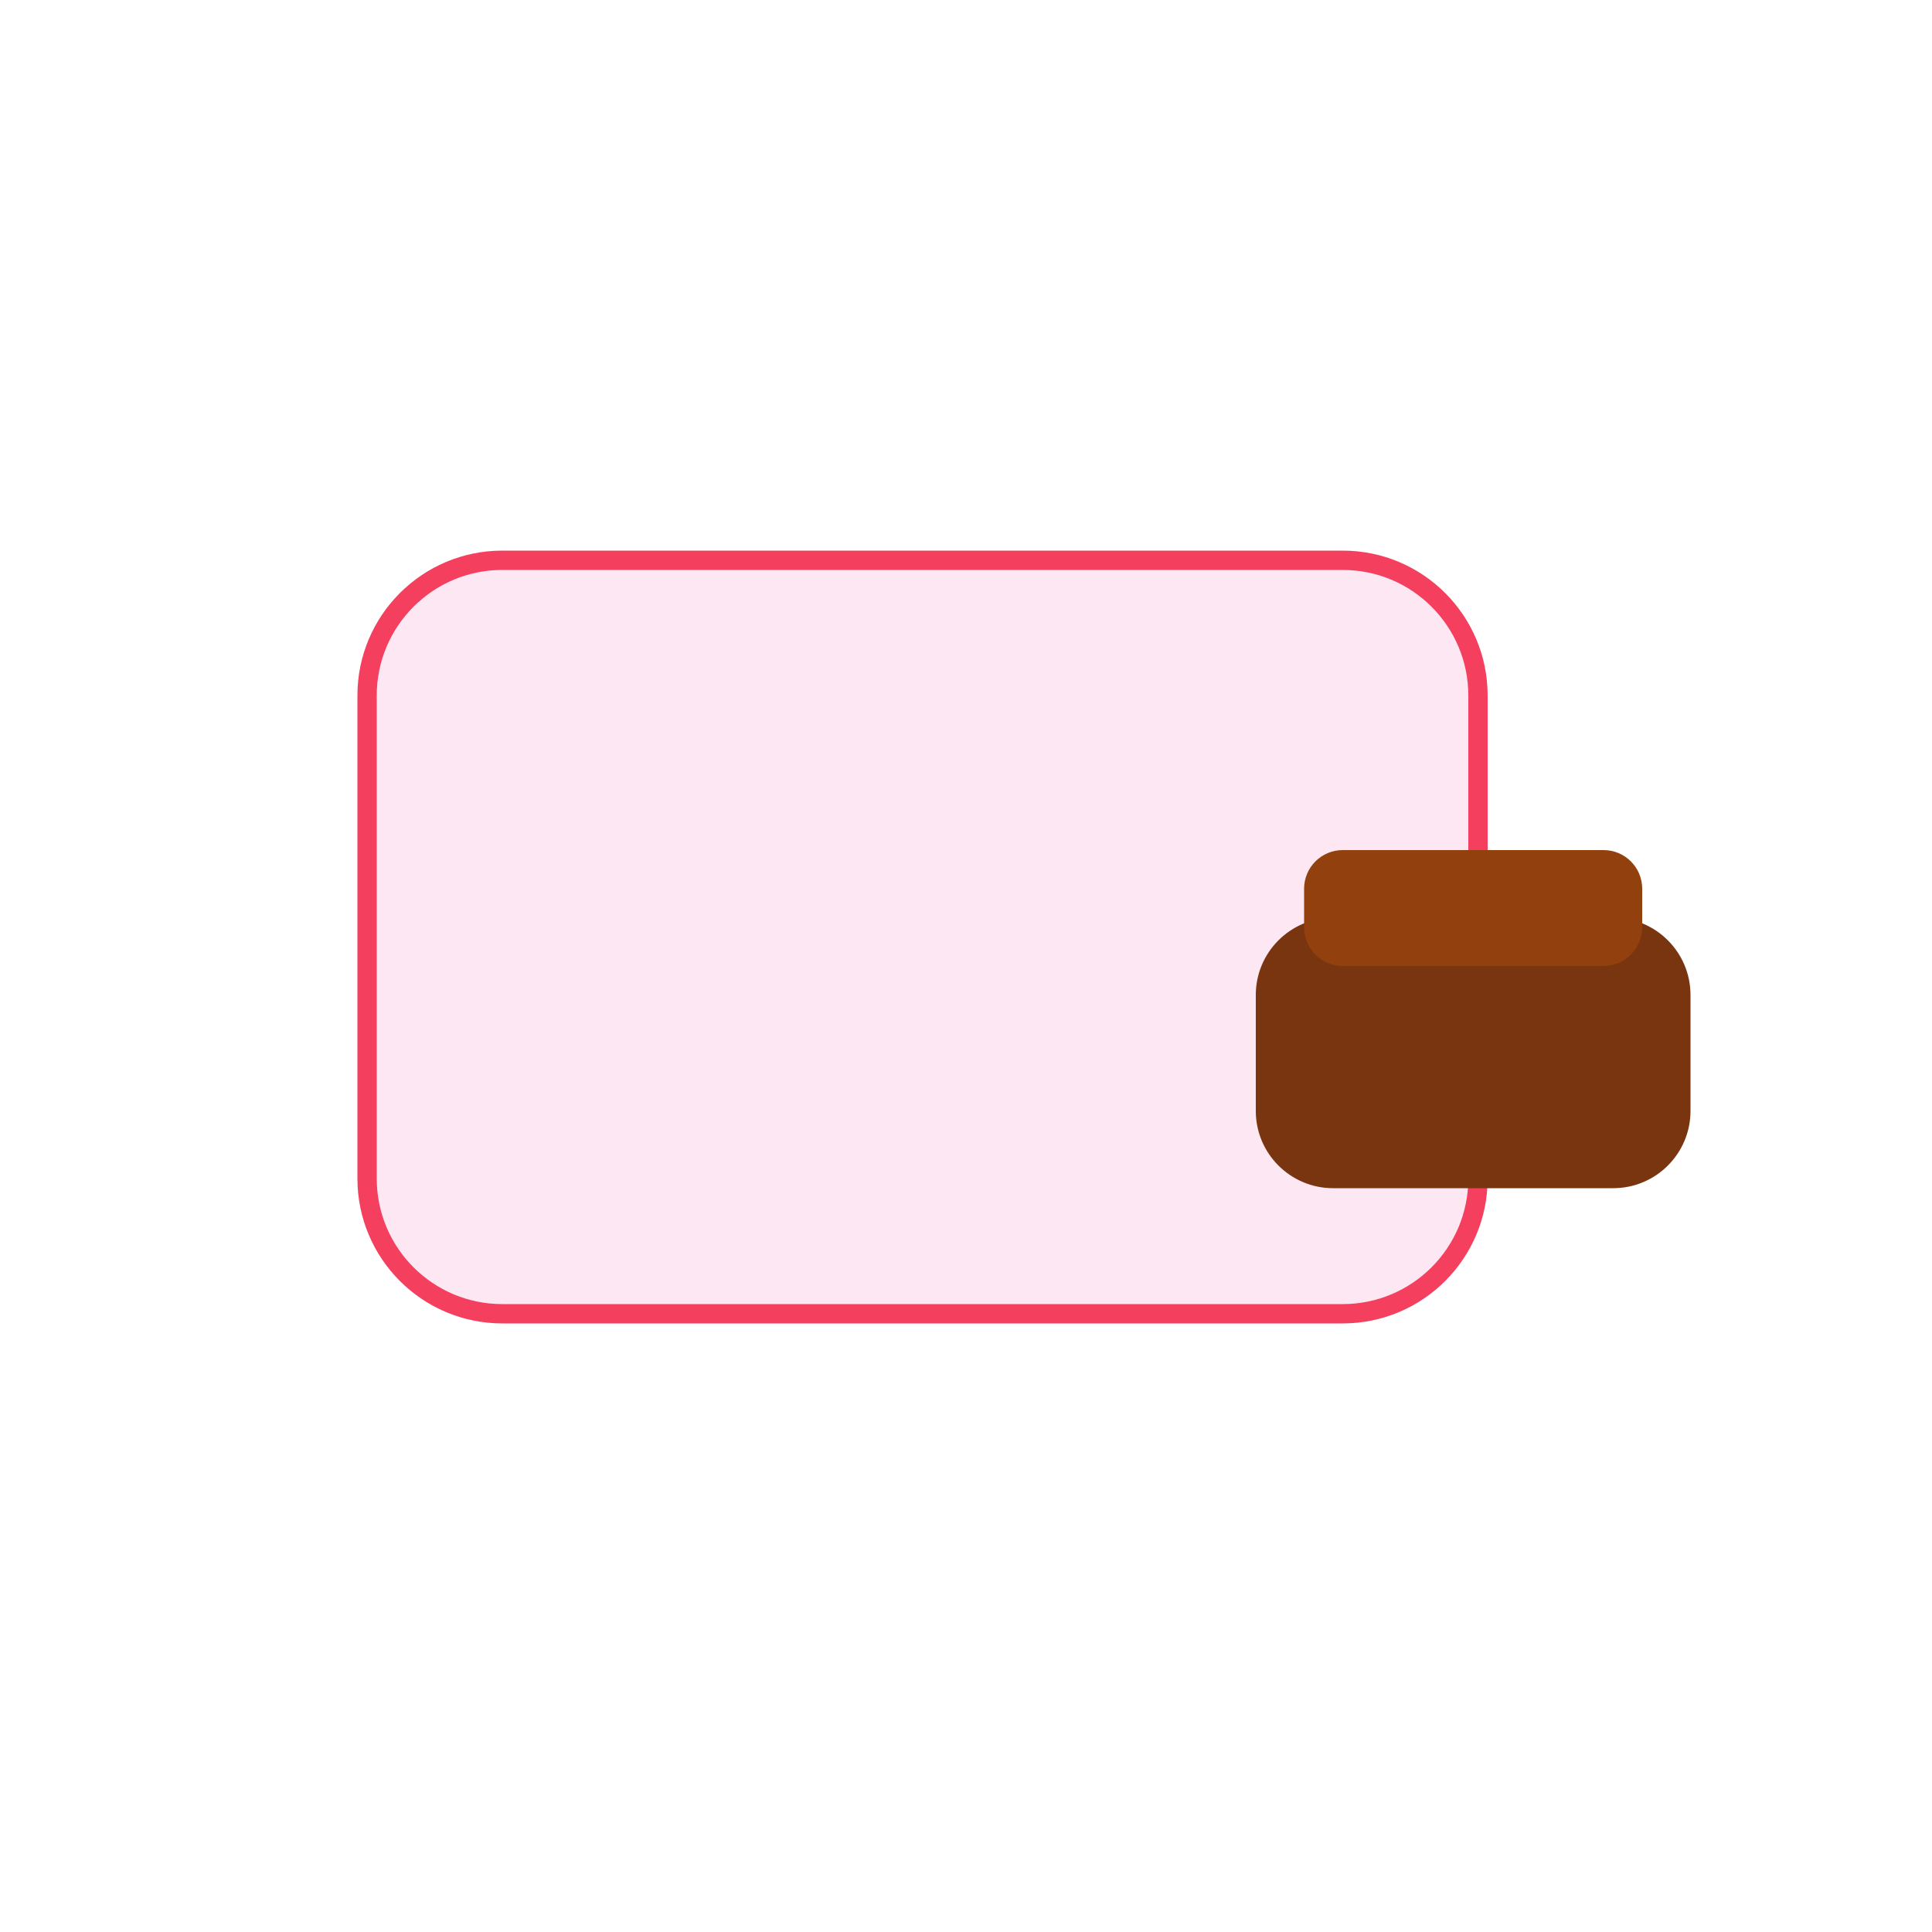
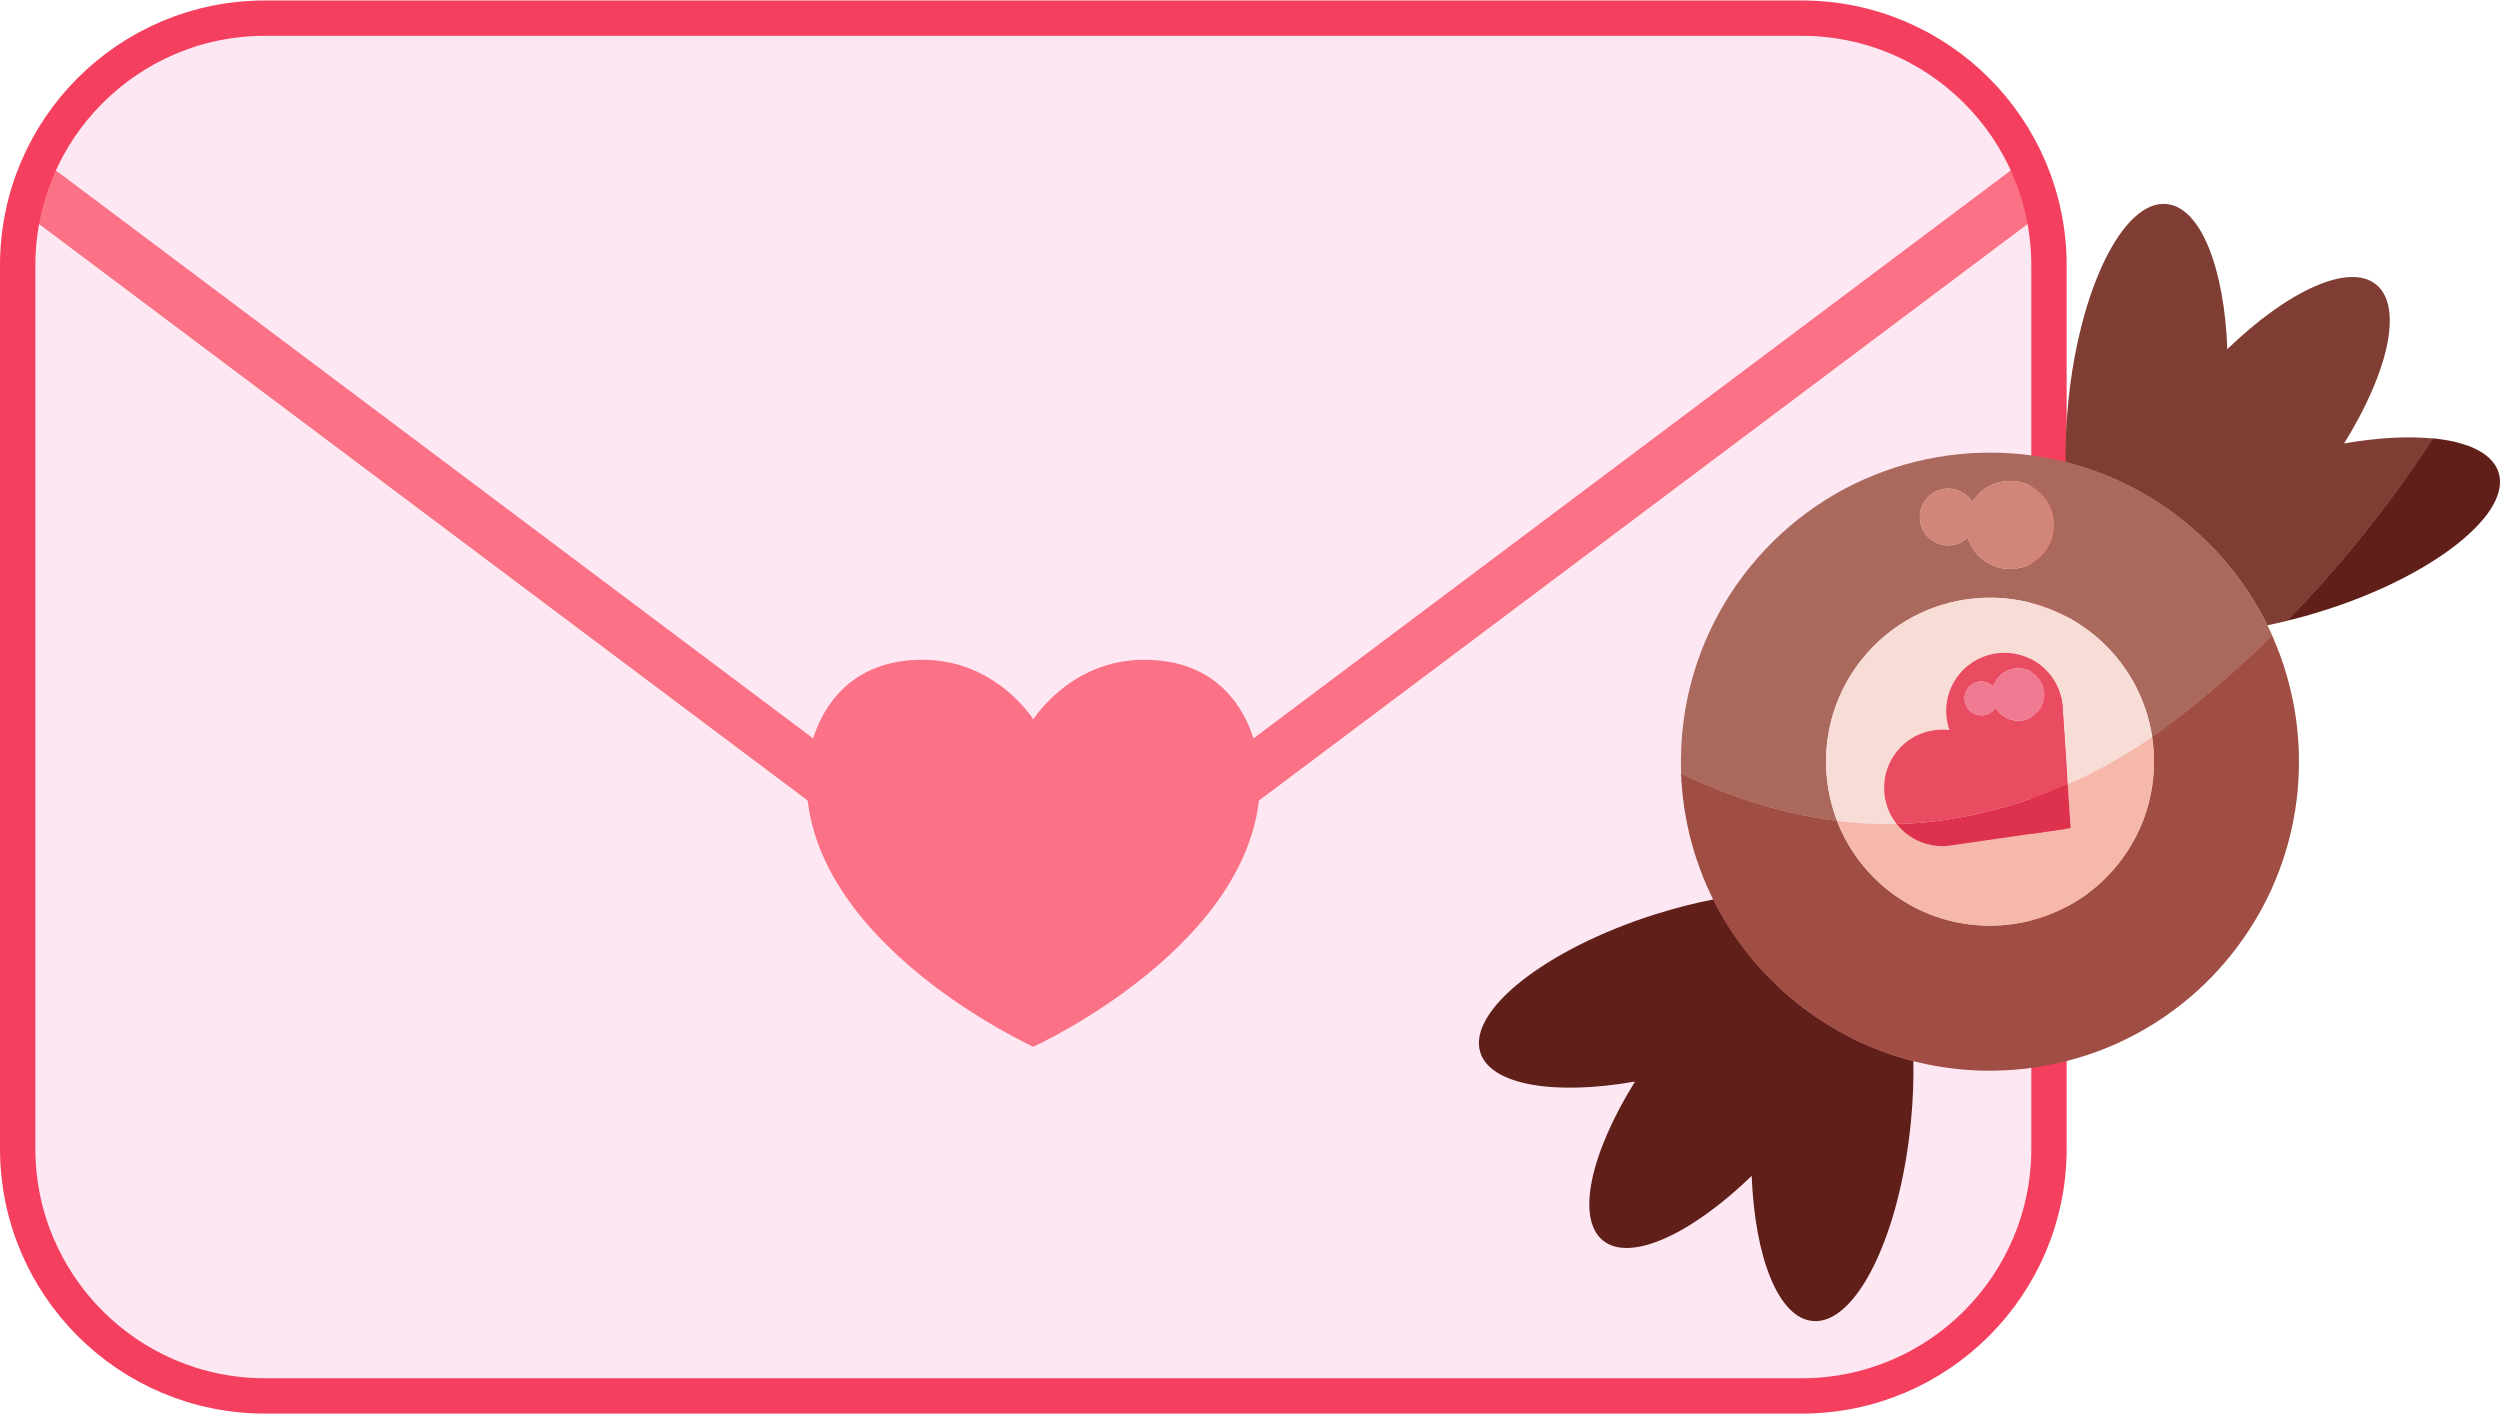
- <svg xmlns="http://www.w3.org/2000/svg" viewBox="0 0 200 200" fill="none">
-   <rect x="38" y="58" width="115" height="78" rx="14" fill="#fce7f3" stroke="#f43f5e" stroke-width="2" />
-   <rect x="130" y="95" width="45" height="28" rx="8" fill="#78350f" />
-   <rect x="135" y="88" width="35" height="12" rx="4" fill="#92400e" />
+ <svg xmlns="http://www.w3.org/2000/svg" xml:space="preserve" width="442px" height="250px" version="1.1" style="shape-rendering:geometricPrecision; text-rendering:geometricPrecision; image-rendering:optimizeQuality; fill-rule:evenodd; clip-rule:evenodd" viewBox="0 0 496.49 280.63">
+   <defs>
+     <style type="text/css">
+    
+     .str1 {stroke:#F43F5E;stroke-width:7.02;stroke-miterlimit:22.926}
+     .str0 {stroke:#FB7185;stroke-width:10.52;stroke-linecap:round;stroke-miterlimit:22.926}
+     .fil1 {fill:none;fill-rule:nonzero}
+     .fil7 {fill:#601F18;fill-rule:nonzero}
+     .fil3 {fill:#803D34;fill-rule:nonzero}
+     .fil10 {fill:#A04E44;fill-rule:nonzero}
+     .fil4 {fill:#AB695D;fill-rule:nonzero}
+     .fil9 {fill:#D28579;fill-rule:nonzero}
+     .fil12 {fill:#DE314E;fill-rule:nonzero}
+     .fil6 {fill:#E94B60;fill-rule:nonzero}
+     .fil8 {fill:#EF7A91;fill-rule:nonzero}
+     .fil11 {fill:#F5B8AB;fill-rule:nonzero}
+     .fil5 {fill:#F8DDD6;fill-rule:nonzero}
+     .fil2 {fill:#FB7185;fill-rule:nonzero}
+     .fil0 {fill:#FCE7F3;fill-rule:nonzero}
+    
+   </style>
+     <clipPath id="id0" style="clip-rule:nonzero">
+       <path d="M52.62 3.51l305.19 0c27.12,0 49.11,21.99 49.11,49.11l0 175.39c0,27.12 -21.99,49.12 -49.11,49.12l-305.19 0c-27.12,0 -49.11,-22 -49.11,-49.12l0 -175.39c0,-27.12 21.99,-49.11 49.11,-49.11z" />
+     </clipPath>
+   </defs>
+   <g id="Camada_x0020_1">
+     <path class="fil0" d="M52.62 3.51l305.19 0c27.12,0 49.11,21.99 49.11,49.11l0 175.39c0,27.12 -21.99,49.12 -49.11,49.12l-305.19 0c-27.12,0 -49.11,-22 -49.11,-49.12l0 -175.39c0,-27.12 21.99,-49.11 49.11,-49.11z" />
+     <g style="clip-path:url(#id0)">
+       <g id="_2162885921920">
+         <g>
+           <polyline id="_1" class="fil1 str0" points="-5.26,28.06 205.21,185.92 415.69,28.06 " />
+           <path class="fil2" d="M250.26 154.82c0,32.51 -45.05,52.96 -45.05,52.96 0,0 -45.04,-20.45 -45.04,-52.96 0,-8.4 4.74,-23.89 23.03,-23.89 14.64,0 22.01,11.84 22.01,11.84 0,0 7.38,-11.84 22.02,-11.84 18.29,0 23.03,15.49 23.03,23.89z" />
+         </g>
+       </g>
+     </g>
+     <path class="fil1 str1" d="M52.62 3.51l305.19 0c27.12,0 49.11,21.99 49.11,49.11l0 175.39c0,27.12 -21.99,49.12 -49.11,49.12l-305.19 0c-27.12,0 -49.11,-22 -49.11,-49.12l0 -175.39c0,-27.12 21.99,-49.11 49.11,-49.11z" />
+     <g id="_2162885919712">
+       <path class="fil3" d="M471.88 56.4c-5.41,-4.37 -17.53,1.24 -29.54,12.84 -0.61,-16.18 -5.29,-28.17 -12.07,-28.82 -8.62,-0.83 -17.37,16.94 -19.55,39.68 -0.39,4.02 -0.54,7.91 -0.49,11.62 8.37,2.1 16.42,6.01 23.57,11.79 7.15,5.78 12.66,12.83 16.47,20.57 1.3,-0.26 2.62,-0.55 3.94,-0.87 9.5,-9.7 18.11,-20.27 25.8,-31.44 1.09,-1.58 2.15,-3.18 3.2,-4.78 -4.98,-0.49 -11.05,-0.18 -17.69,0.98 8.83,-14.17 11.77,-27.19 6.36,-31.57z" />
+       <path class="fil4" d="M410.24 91.65c-22.49,-5.66 -47.23,1.72 -62.77,20.94 -9.72,12.03 -14.15,26.62 -13.6,40.95 9.8,4.69 20.26,8.07 30.97,9.4l0 -0.01 0 0 0 0c-4.06,-10.51 -2.55,-22.84 5.04,-32.23 11.31,-13.99 31.82,-16.16 45.81,-4.85 6.58,5.31 10.54,12.66 11.72,20.4 1.6,-1.1 3.17,-2.23 4.72,-3.42 6.71,-5.18 13.09,-10.77 19.13,-16.72 -0.31,-0.7 -0.64,-1.4 -0.99,-2.09 -3.81,-7.74 -9.32,-14.8 -16.47,-20.58 -7.15,-5.78 -15.2,-9.68 -23.56,-11.79zm-4.13 7.16c2.95,3.82 2.25,9.31 -1.58,12.27 -3.82,2.95 -9.31,2.25 -12.27,-1.58 -0.68,-0.87 -1.15,-1.84 -1.45,-2.84 -0.14,0.13 -0.29,0.26 -0.45,0.38 -2.46,1.91 -6,1.45 -7.91,-1.01 -1.9,-2.47 -1.45,-6.01 1.02,-7.91 2.46,-1.9 6,-1.45 7.9,1.01 0.13,0.16 0.24,0.32 0.34,0.49 0.54,-0.89 1.25,-1.71 2.13,-2.39 3.82,-2.95 9.31,-2.25 12.27,1.58z" />
+       <path class="fil5" d="M369.93 163.41c0.73,0.04 1.47,0.08 2.2,0.11 0.1,0 0.2,0.01 0.3,0.01 1.16,0.04 2.32,0.04 3.48,0.03 0.26,0 0.51,-0.01 0.76,-0.01 -3.28,-4.16 -3.39,-10.17 0.08,-14.46 2.6,-3.21 6.56,-4.66 10.39,-4.2 -1.25,-3.65 -0.67,-7.83 1.93,-11.04 4.02,-4.98 11.31,-5.75 16.29,-1.73 2.13,1.73 3.49,4.06 4.03,6.55l0 0 0.01 0.03c0.09,0.45 0.16,0.89 0.2,1.34l1.05 15.6c1.31,-0.57 2.6,-1.17 3.87,-1.8 0.15,-0.08 0.31,-0.15 0.45,-0.22 0.7,-0.35 1.4,-0.72 2.09,-1.08 0.2,-0.11 0.39,-0.21 0.58,-0.31 0.68,-0.37 1.36,-0.74 2.03,-1.13 0.2,-0.11 0.39,-0.22 0.59,-0.33 0.68,-0.39 1.35,-0.79 2.02,-1.2 0.17,-0.1 0.34,-0.21 0.51,-0.31 0.7,-0.43 1.39,-0.86 2.08,-1.31 0.11,-0.07 0.23,-0.15 0.35,-0.23 0.73,-0.48 1.47,-0.97 2.19,-1.47l0 0c-1.18,-7.74 -5.14,-15.09 -11.72,-20.4 -13.99,-11.31 -34.5,-9.14 -45.81,4.85 -7.59,9.39 -9.1,21.72 -5.04,32.23 1.56,0.19 3.13,0.35 4.7,0.45 0.13,0.01 0.26,0.02 0.39,0.03z" />
+       <path class="fil6" d="M409.4 138.7l-0.01 -0.03 0 0c-0.54,-2.49 -1.9,-4.82 -4.03,-6.55 -4.98,-4.02 -12.27,-3.25 -16.29,1.73 -2.6,3.21 -3.18,7.39 -1.93,11.04 -3.83,-0.46 -7.79,0.99 -10.39,4.2 -3.47,4.29 -3.36,10.3 -0.08,14.46 0.13,-0.01 0.27,-0.01 0.4,-0.01 0.33,-0.01 0.67,-0.02 1,-0.04 0.2,0 0.41,-0.01 0.61,-0.02 0.61,-0.03 1.23,-0.07 1.84,-0.11 0.26,-0.02 0.51,-0.04 0.76,-0.06 0.14,-0.01 0.27,-0.02 0.41,-0.04 0.92,-0.08 1.85,-0.17 2.78,-0.29 1.07,-0.14 2.14,-0.3 3.2,-0.47 0.31,-0.05 0.62,-0.11 0.93,-0.16 0.76,-0.14 1.52,-0.27 2.27,-0.42 0.34,-0.07 0.68,-0.14 1.02,-0.21 0.74,-0.16 1.48,-0.33 2.22,-0.5 0.3,-0.07 0.61,-0.15 0.91,-0.22 0.82,-0.2 1.62,-0.42 2.43,-0.64 0.21,-0.06 0.42,-0.11 0.63,-0.17l0.06 -0.02c1,-0.28 1.98,-0.58 2.97,-0.89l0.15 -0.06c1.04,-0.33 2.07,-0.68 3.09,-1.05l0.03 -0.01c1.06,-0.38 2.11,-0.78 3.15,-1.2l0 0c1,-0.4 1.99,-0.82 2.97,-1.25l0.15 -0.07 -1.05 -15.6c-0.04,-0.45 -0.11,-0.89 -0.2,-1.34zm-4.52 2.41c-1.81,2.23 -5.09,2.58 -7.32,0.77 -0.51,-0.41 -0.92,-0.91 -1.23,-1.45 -0.07,0.1 -0.13,0.19 -0.21,0.29 -1.16,1.44 -3.28,1.66 -4.72,0.5 -1.44,-1.17 -1.66,-3.28 -0.5,-4.72 1.17,-1.44 3.28,-1.66 4.72,-0.5 0.09,0.07 0.18,0.15 0.26,0.24 0.19,-0.6 0.49,-1.17 0.9,-1.68 1.81,-2.24 5.09,-2.58 7.32,-0.78 2.24,1.81 2.59,5.09 0.78,7.33z" />
+       <path class="fil7" d="M340.29 178.52l0 0c-3.73,0.73 -7.63,1.72 -11.59,2.97 -21.78,6.9 -37.32,19.19 -34.71,27.44 2.06,6.5 14.77,8.56 30.72,5.77 -8.83,14.17 -11.77,27.19 -6.36,31.57 5.41,4.37 17.53,-1.24 29.53,-12.84 0.62,16.18 5.29,28.17 12.08,28.82 8.62,0.83 17.37,-16.94 19.55,-39.68 0.4,-4.14 0.55,-8.15 0.48,-11.96 -8.28,-2.12 -16.25,-6.01 -23.33,-11.73 -7.09,-5.73 -12.56,-12.71 -16.37,-20.36z" />
+       <path class="fil7" d="M454.18 123.19c0,0 0,0 0,0 0.37,-0.09 0.75,-0.18 1.12,-0.28 0.2,-0.05 0.41,-0.1 0.61,-0.15 0.61,-0.16 1.22,-0.32 1.84,-0.5l0.07 -0.01c0.54,-0.16 1.09,-0.31 1.63,-0.48 0.07,-0.02 0.14,-0.03 0.21,-0.06 0.61,-0.18 1.22,-0.36 1.83,-0.56 5.45,-1.72 10.51,-3.78 14.99,-6.03 2.23,-1.13 4.33,-2.3 6.26,-3.5 0.48,-0.31 0.95,-0.61 1.41,-0.91 3.23,-2.13 5.92,-4.33 7.96,-6.51 0.59,-0.62 1.12,-1.24 1.59,-1.85 1.66,-2.16 2.62,-4.26 2.77,-6.21 0.06,-0.84 -0.02,-1.65 -0.27,-2.42 -0.07,-0.25 -0.17,-0.49 -0.28,-0.73 -0.04,-0.08 -0.09,-0.16 -0.13,-0.24 -0.08,-0.15 -0.15,-0.3 -0.24,-0.44 -0.06,-0.1 -0.13,-0.19 -0.2,-0.28 -0.08,-0.12 -0.17,-0.24 -0.26,-0.36 -0.08,-0.1 -0.17,-0.2 -0.25,-0.29 -0.1,-0.11 -0.19,-0.21 -0.29,-0.31 -0.1,-0.1 -0.21,-0.2 -0.31,-0.3 -0.1,-0.09 -0.2,-0.18 -0.31,-0.26 -0.12,-0.1 -0.25,-0.2 -0.37,-0.29 -0.11,-0.08 -0.21,-0.16 -0.32,-0.23 -0.15,-0.1 -0.29,-0.2 -0.44,-0.29 -0.11,-0.06 -0.21,-0.13 -0.32,-0.19 -0.17,-0.1 -0.34,-0.19 -0.52,-0.28 -0.1,-0.05 -0.2,-0.1 -0.3,-0.15 -0.2,-0.1 -0.4,-0.2 -0.61,-0.29 -0.08,-0.03 -0.16,-0.06 -0.24,-0.1 -0.24,-0.1 -0.49,-0.19 -0.74,-0.29l-0.1 -0.03c-0.31,-0.11 -0.63,-0.21 -0.96,-0.31 -0.09,-0.03 -0.19,-0.06 -0.29,-0.09 -0.28,-0.08 -0.57,-0.16 -0.86,-0.23 -0.06,-0.02 -0.12,-0.03 -0.18,-0.05 -0.34,-0.08 -0.69,-0.15 -1.05,-0.23 -0.11,-0.02 -0.23,-0.04 -0.34,-0.06 -0.3,-0.06 -0.6,-0.11 -0.91,-0.16 -0.09,-0.01 -0.17,-0.03 -0.26,-0.04 -0.38,-0.06 -0.77,-0.11 -1.16,-0.16 -0.12,-0.01 -0.23,-0.02 -0.35,-0.04 -0.14,-0.01 -0.29,-0.03 -0.43,-0.04 0,0 0,0 -0.01,0 -1.04,1.61 -2.1,3.2 -3.19,4.79 -7.69,11.17 -16.3,21.74 -25.8,31.44z" />
+       <path class="fil8" d="M396.78 134.56c-0.41,0.51 -0.71,1.08 -0.9,1.68 -0.08,-0.09 -0.17,-0.17 -0.26,-0.24 -1.44,-1.17 -3.55,-0.94 -4.72,0.5 -1.16,1.44 -0.94,3.55 0.5,4.72 1.44,1.16 3.56,0.94 4.72,-0.5 0.08,-0.1 0.14,-0.19 0.21,-0.29 0.31,0.54 0.72,1.04 1.23,1.45 2.23,1.81 5.51,1.46 7.32,-0.77 1.81,-2.24 1.46,-5.52 -0.78,-7.33 -2.23,-1.8 -5.51,-1.46 -7.32,0.78z" />
+       <path class="fil9" d="M393.84 97.23c-0.88,0.68 -1.59,1.5 -2.13,2.39 -0.1,-0.17 -0.21,-0.33 -0.34,-0.49 -1.9,-2.46 -5.44,-2.91 -7.9,-1.01 -2.47,1.9 -2.92,5.44 -1.02,7.91 1.91,2.46 5.45,2.92 7.91,1.01 0.16,-0.12 0.31,-0.25 0.45,-0.38 0.3,1 0.77,1.97 1.45,2.84 2.96,3.83 8.45,4.53 12.27,1.58 3.83,-2.96 4.53,-8.45 1.58,-12.27 -2.96,-3.83 -8.45,-4.53 -12.27,-1.58z" />
+       <path class="fil10" d="M427.38 146.23l0 0 0 0c1.34,8.74 -0.87,17.99 -6.87,25.4 -3.53,4.38 -7.96,7.59 -12.81,9.61 -3.89,1.61 -8.03,2.45 -12.21,2.49 -2.08,0.02 -4.17,-0.16 -6.24,-0.54 -5.16,-0.95 -10.17,-3.17 -14.55,-6.7 -4.59,-3.72 -7.9,-8.43 -9.89,-13.57l0 0c-10.72,-1.34 -21.17,-4.72 -30.97,-9.41l0 0.01c0.02,0.51 0.05,1.03 0.08,1.55l0.02 0.15c0.03,0.47 0.06,0.94 0.1,1.41l0.03 0.21c0.04,0.45 0.08,0.9 0.13,1.35 0.01,0.08 0.02,0.16 0.03,0.25 0.06,0.44 0.11,0.87 0.18,1.31 0.01,0.09 0.02,0.17 0.03,0.26 0.07,0.44 0.14,0.88 0.21,1.32 0.01,0.08 0.02,0.15 0.04,0.23 0.08,0.46 0.16,0.91 0.25,1.37l0.03 0.17c0.1,0.49 0.2,0.99 0.31,1.48l0.01 0.05c0.47,2.08 1.04,4.13 1.72,6.15l0.04 0.11c0.15,0.46 0.31,0.91 0.48,1.36 0.03,0.09 0.07,0.18 0.1,0.27 0.15,0.4 0.29,0.79 0.45,1.18 0.05,0.12 0.09,0.24 0.14,0.36 0.15,0.36 0.3,0.73 0.45,1.09 0.06,0.13 0.11,0.27 0.17,0.4 0.15,0.35 0.3,0.69 0.46,1.03 0.06,0.14 0.13,0.28 0.19,0.42 0.16,0.34 0.32,0.67 0.48,1.01 0.07,0.14 0.14,0.29 0.21,0.43l0.05 0.1c3.81,7.65 9.28,14.63 16.36,20.35 7.09,5.73 15.05,9.62 23.34,11.74 3.76,0.96 7.58,1.56 11.42,1.8 0.98,0.06 1.96,0.09 2.95,0.11 1.47,0.02 2.95,-0.01 4.42,-0.1 0.49,-0.03 0.98,-0.06 1.46,-0.1 1.47,-0.12 2.94,-0.29 4.39,-0.52 1.46,-0.23 2.91,-0.5 4.34,-0.83 0.96,-0.22 1.92,-0.46 2.86,-0.73 0.95,-0.26 1.89,-0.55 2.83,-0.86 0.94,-0.31 1.87,-0.65 2.79,-1 0.92,-0.36 1.83,-0.74 2.74,-1.14 5.38,-2.39 10.47,-5.58 15.07,-9.54 0.92,-0.79 1.82,-1.62 2.7,-2.47 1.76,-1.71 3.44,-3.55 5.02,-5.5l0 0 0 0c0.42,-0.52 0.83,-1.05 1.23,-1.57 0.11,-0.15 0.22,-0.3 0.32,-0.44 0.32,-0.43 0.64,-0.87 0.94,-1.3 0.08,-0.11 0.16,-0.23 0.24,-0.34 0.37,-0.53 0.73,-1.07 1.09,-1.61 0.08,-0.13 0.16,-0.26 0.24,-0.39 0.28,-0.44 0.55,-0.88 0.82,-1.32 0.09,-0.15 0.18,-0.3 0.27,-0.45 0.33,-0.55 0.65,-1.11 0.96,-1.67l0.07 -0.14c0.28,-0.52 0.56,-1.05 0.83,-1.58 0.08,-0.15 0.16,-0.31 0.24,-0.47 0.24,-0.48 0.47,-0.97 0.7,-1.45 0.04,-0.1 0.09,-0.2 0.14,-0.3 0.26,-0.58 0.52,-1.16 0.76,-1.74 0.06,-0.15 0.12,-0.29 0.18,-0.43 0.19,-0.47 0.38,-0.94 0.56,-1.42 0.06,-0.14 0.12,-0.29 0.17,-0.44 0.22,-0.59 0.44,-1.19 0.64,-1.79 0.03,-0.06 0.05,-0.13 0.07,-0.2 0.18,-0.54 0.35,-1.07 0.51,-1.61 0.05,-0.16 0.1,-0.32 0.15,-0.48 0.16,-0.54 0.31,-1.09 0.46,-1.63 0.02,-0.07 0.03,-0.13 0.05,-0.2 0.16,-0.61 0.31,-1.22 0.45,-1.84 0.03,-0.14 0.07,-0.28 0.1,-0.43 0.11,-0.5 0.22,-1.01 0.32,-1.52 0.02,-0.13 0.05,-0.26 0.07,-0.39 0.12,-0.62 0.23,-1.24 0.33,-1.87 0.01,-0.08 0.02,-0.16 0.03,-0.25 0.09,-0.54 0.16,-1.09 0.23,-1.64 0.02,-0.15 0.04,-0.29 0.06,-0.44 0.07,-0.62 0.13,-1.23 0.19,-1.85l0 -0.02c0.05,-0.64 0.1,-1.27 0.13,-1.91 0.01,-0.13 0.02,-0.27 0.02,-0.41 0.03,-0.53 0.05,-1.07 0.06,-1.61 0,-0.11 0.01,-0.21 0.01,-0.32 0.01,-0.63 0.01,-1.27 0,-1.91 0,-0.08 0,-0.17 0,-0.25 -0.01,-0.56 -0.03,-1.11 -0.05,-1.67 -0.01,-0.13 -0.02,-0.26 -0.02,-0.39 -0.07,-1.27 -0.17,-2.54 -0.31,-3.81 -0.02,-0.12 -0.03,-0.24 -0.05,-0.37 -0.07,-0.56 -0.14,-1.13 -0.22,-1.69l-0.03 -0.22c-0.1,-0.63 -0.21,-1.27 -0.32,-1.91 -0.02,-0.08 -0.04,-0.17 -0.05,-0.25 -0.1,-0.55 -0.22,-1.11 -0.34,-1.66 -0.02,-0.11 -0.04,-0.22 -0.07,-0.34 -0.28,-1.25 -0.59,-2.49 -0.95,-3.73 -0.03,-0.11 -0.07,-0.23 -0.1,-0.34 -0.17,-0.58 -0.35,-1.15 -0.54,-1.72l-0.03 -0.12c-0.21,-0.62 -0.42,-1.23 -0.65,-1.85 -0.03,-0.09 -0.06,-0.17 -0.09,-0.26 -0.2,-0.53 -0.41,-1.07 -0.62,-1.59 -0.04,-0.1 -0.08,-0.2 -0.12,-0.29 -0.24,-0.61 -0.5,-1.22 -0.77,-1.82l0 0 0 0c-6.04,5.94 -12.42,11.54 -19.13,16.71 -1.55,1.19 -3.12,2.33 -4.72,3.43z" />
+       <path class="fil11" d="M374.74 176.51c4.37,3.54 9.38,5.75 14.54,6.71 2.07,0.38 4.16,0.56 6.25,0.53 4.17,-0.04 8.32,-0.88 12.2,-2.49 4.85,-2.01 9.28,-5.23 12.82,-9.6 5.99,-7.42 8.2,-16.67 6.86,-25.41l0 0c-0.72,0.5 -1.46,0.99 -2.19,1.47 -0.12,0.08 -0.24,0.16 -0.35,0.23 -0.69,0.45 -1.38,0.88 -2.08,1.31 -0.17,0.1 -0.34,0.21 -0.51,0.31 -0.67,0.41 -1.34,0.81 -2.02,1.2 -0.2,0.11 -0.39,0.22 -0.59,0.33 -0.67,0.39 -1.35,0.76 -2.03,1.13 -0.19,0.1 -0.38,0.2 -0.58,0.31 -0.69,0.36 -1.39,0.73 -2.09,1.08 -0.14,0.07 -0.3,0.14 -0.45,0.22 -1.27,0.63 -2.56,1.23 -3.87,1.8l-0.15 0.07 0.15 -0.06 0.59 8.72 -24.41 3.53 0 0c-1.09,0.1 -2.19,0.05 -3.28,-0.16 -0.36,-0.07 -0.72,-0.16 -1.07,-0.26 -1.07,-0.31 -2.1,-0.78 -3.06,-1.42 -0.33,-0.21 -0.64,-0.44 -0.95,-0.68 -0.68,-0.55 -1.27,-1.17 -1.79,-1.83l0.05 0c-0.27,0.01 -0.54,0.01 -0.82,0.01 -1.16,0.01 -2.32,0.01 -3.48,-0.03 -0.1,0 -0.2,0 -0.3,-0.01 -0.73,-0.03 -1.47,-0.07 -2.2,-0.11 -0.13,-0.01 -0.26,-0.02 -0.39,-0.03 -1.57,-0.1 -3.14,-0.25 -4.7,-0.45l0 0 0 0 0 0.01c1.99,5.15 5.3,9.86 9.9,13.57z" />
+       <path class="fil12" d="M407.53 156.96c-1.04,0.42 -2.09,0.82 -3.15,1.2l-0.03 0.01c-1.02,0.37 -2.05,0.72 -3.09,1.05l-0.16 0.06c-0.98,0.31 -1.96,0.61 -2.96,0.89l-0.04 0.01c-0.01,0 -0.01,0.01 -0.02,0.01 -0.21,0.06 -0.42,0.11 -0.63,0.17 -0.81,0.22 -1.61,0.44 -2.43,0.64 -0.3,0.07 -0.61,0.15 -0.91,0.22 -0.74,0.17 -1.48,0.34 -2.22,0.5 -0.34,0.07 -0.68,0.14 -1.02,0.21 -0.75,0.15 -1.51,0.28 -2.27,0.42 -0.31,0.05 -0.62,0.11 -0.93,0.16 -1.06,0.17 -2.13,0.33 -3.2,0.47 -0.73,0.09 -1.46,0.17 -2.19,0.24 -0.2,0.02 -0.4,0.04 -0.59,0.05 -0.14,0.02 -0.27,0.03 -0.41,0.04 -0.25,0.02 -0.5,0.04 -0.76,0.05 -0.12,0.01 -0.23,0.02 -0.36,0.03 -0.42,0.03 -0.84,0.06 -1.26,0.08 -0.28,0.01 -0.55,0.02 -0.83,0.03 -0.33,0.02 -0.67,0.03 -1,0.04 -0.11,0 -0.23,0.01 -0.34,0.01l-0.05 0c0.52,0.66 1.11,1.28 1.79,1.83 0.31,0.24 0.62,0.47 0.95,0.68 0.96,0.64 1.99,1.11 3.06,1.42 0.35,0.1 0.71,0.19 1.07,0.26 1.09,0.21 2.19,0.26 3.28,0.16l0 0 24.41 -3.53 -0.59 -8.72 -0.15 0.06c-0.98,0.43 -1.97,0.85 -2.97,1.25l0 0z" />
+     </g>
+   </g>
</svg>
